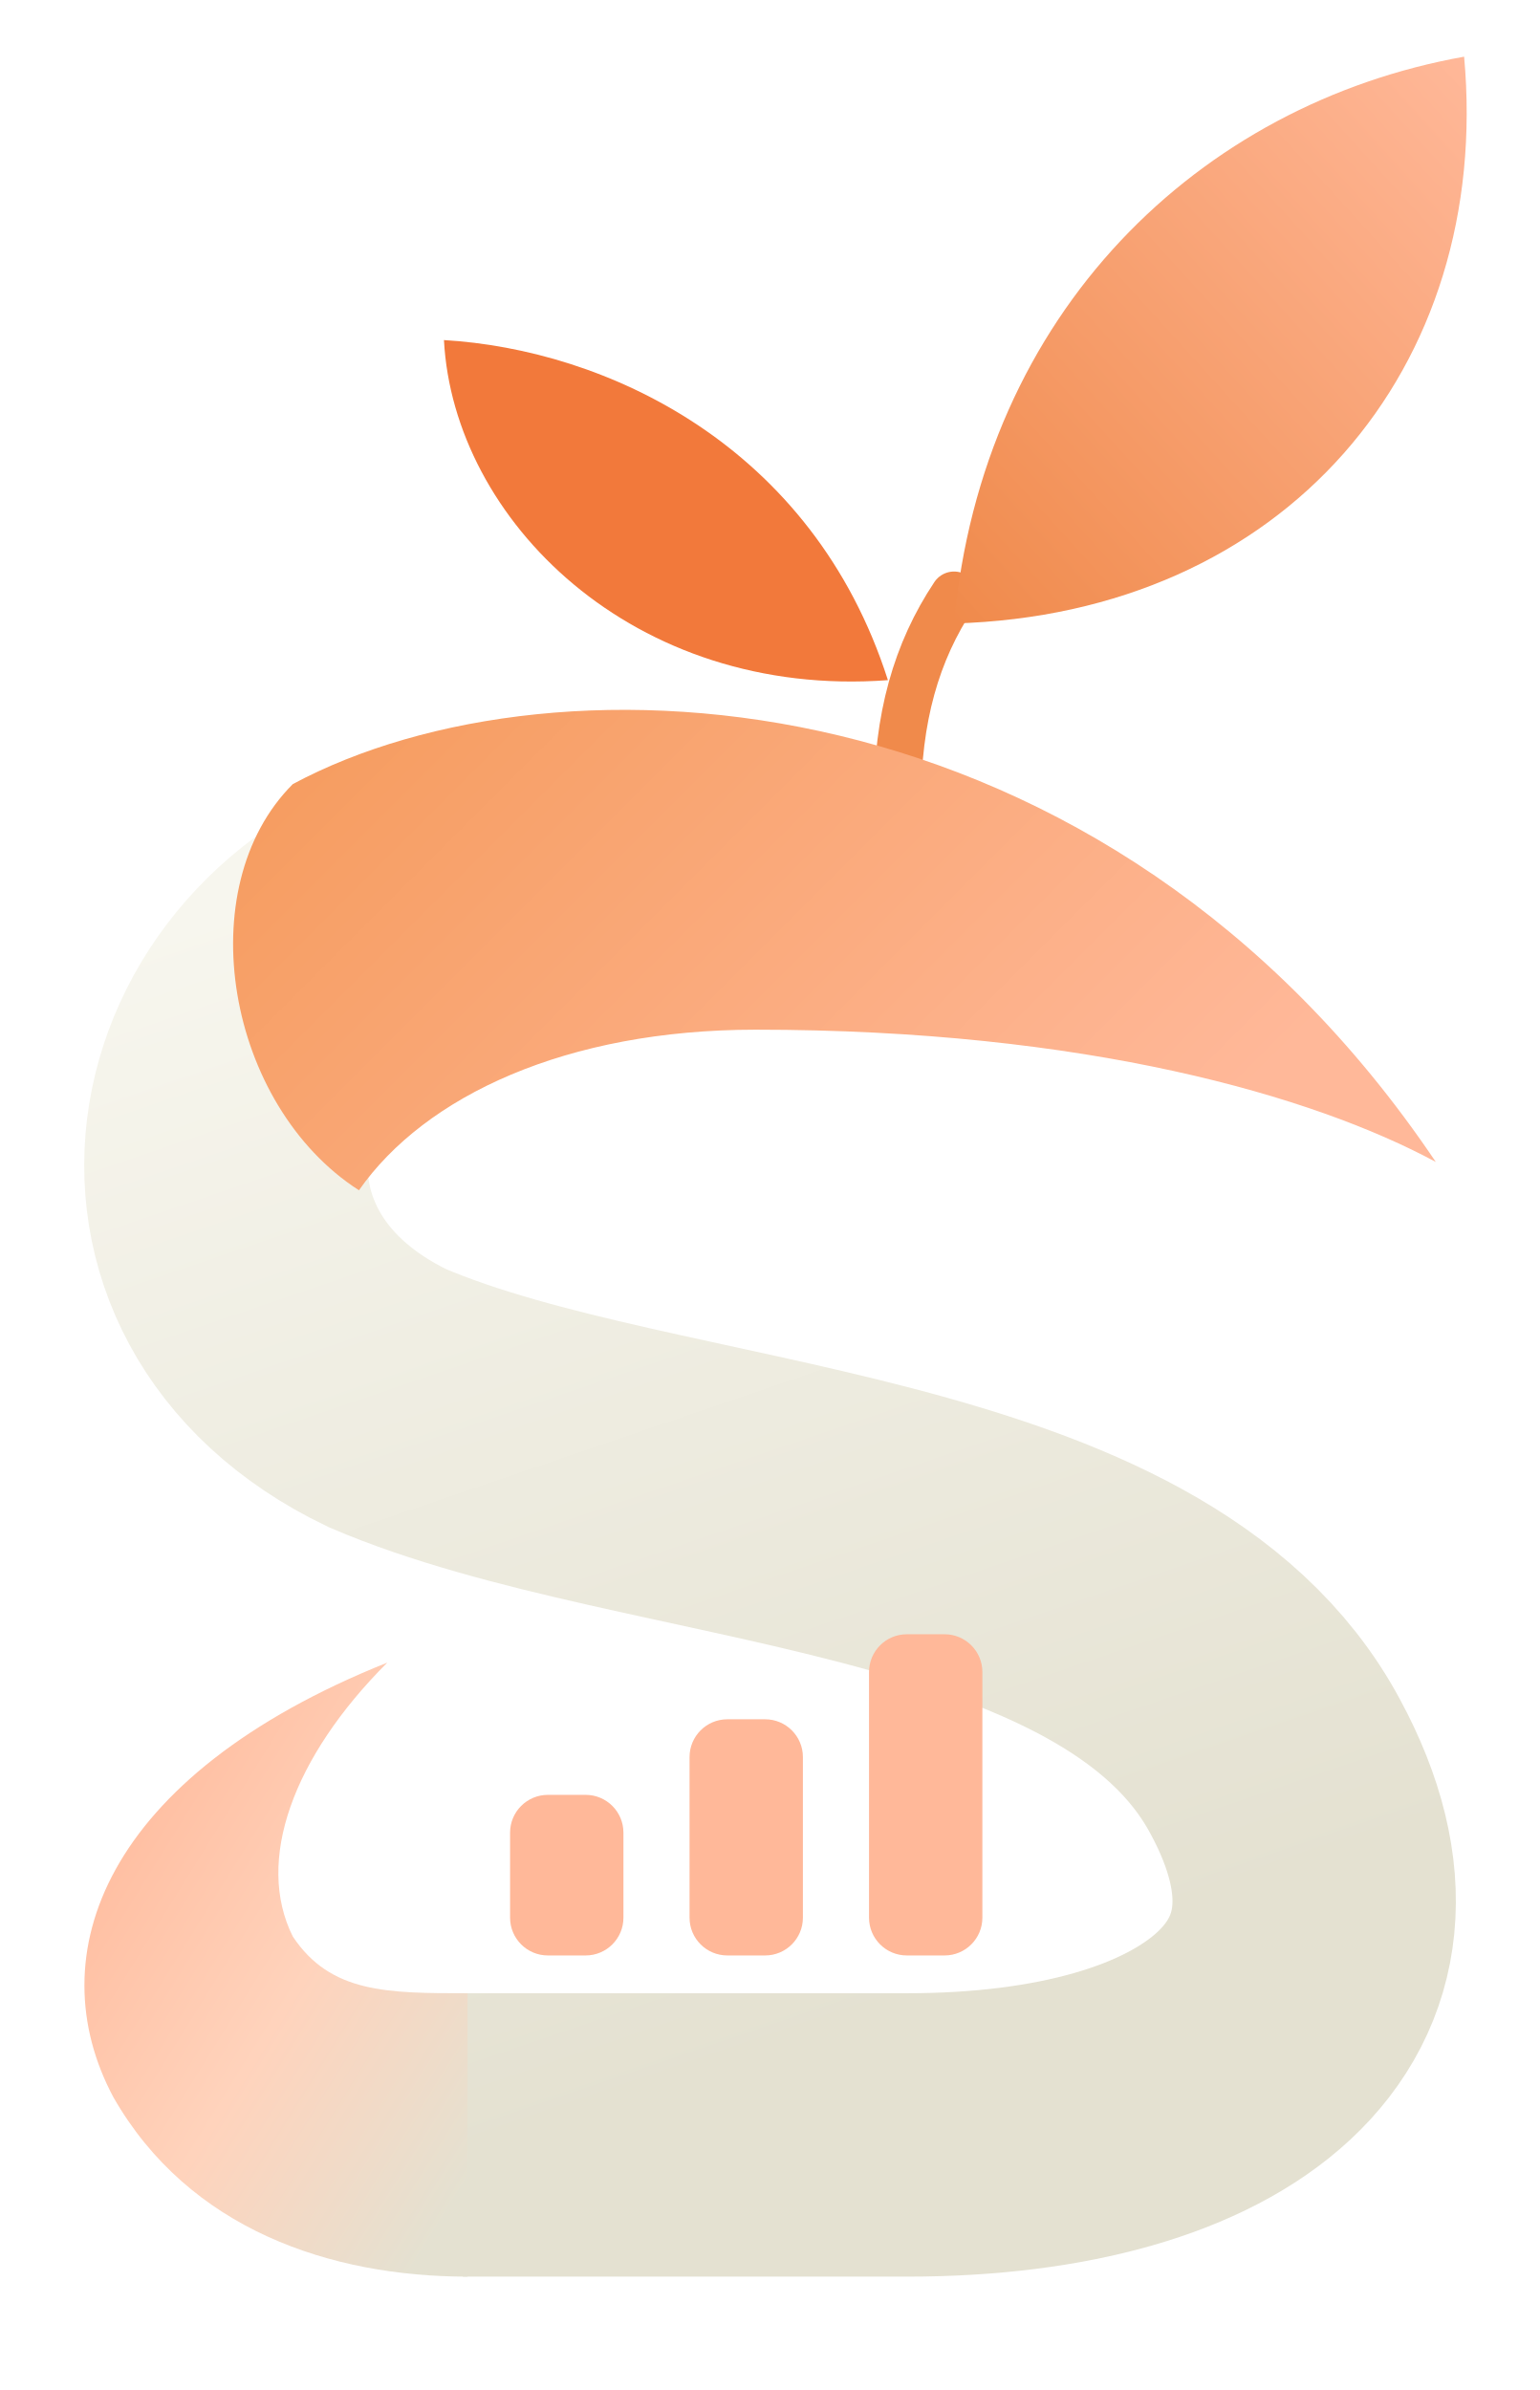
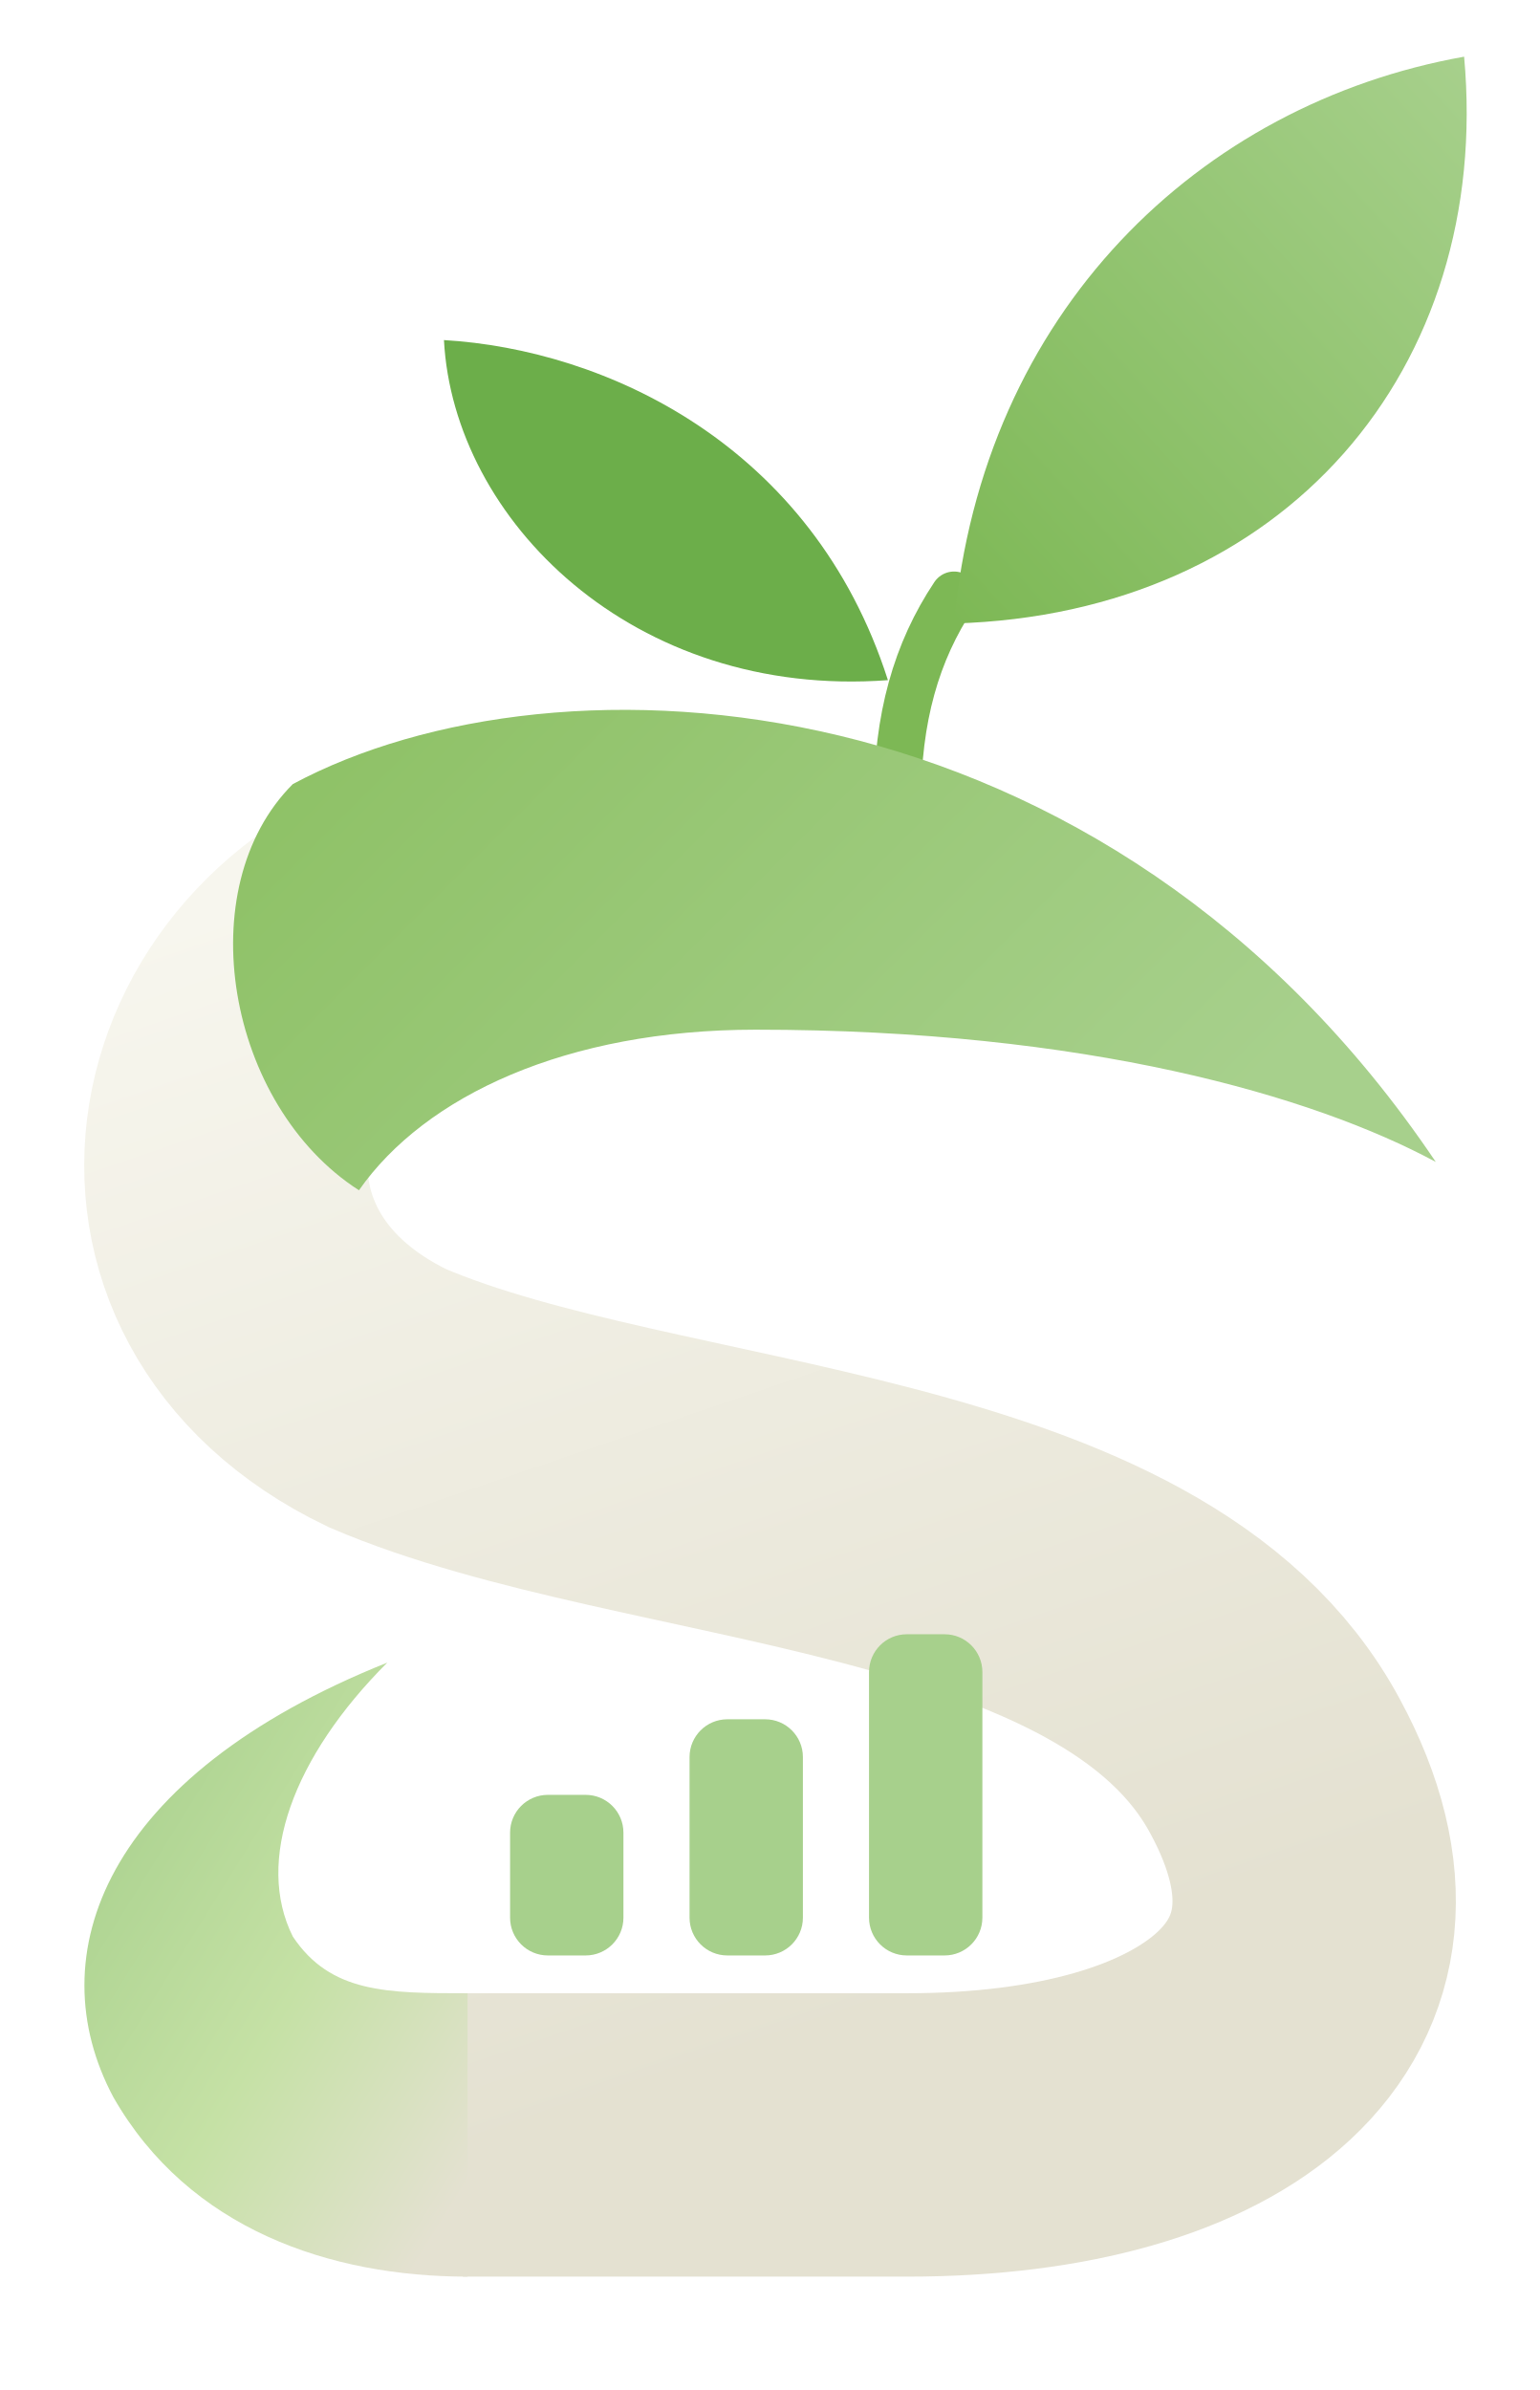
<svg xmlns="http://www.w3.org/2000/svg" viewBox="22 18 326 506">
  <defs>
    <linearGradient id="arm" x1="0" y1="0" x2="1" y2="0.4">
-       <stop offset="0" stop-color="#F59A5B" />
-       <stop offset="1" stop-color="#FFB899" />
+       <stop offset="0" stop-color="#8CC063" />
+       <stop offset="1" stop-color="#A7D08C" />
    </linearGradient>
    <linearGradient id="body" x1="0" y1="0" x2="0.3" y2="1">
      <stop offset="0" stop-color="#F7F6EE" />
      <stop offset="1" stop-color="#E4E1D1" />
    </linearGradient>
    <linearGradient id="tail" x1="1" y1="0.85" x2="0.15" y2="0">
      <stop offset="0" stop-color="#E4E1D1" />
-       <stop offset="0.45" stop-color="#FFD3BC" />
-       <stop offset="1" stop-color="#FFB899" />
+       <stop offset="0.45" stop-color="#C5E1A5" />
+       <stop offset="1" stop-color="#A7D08C" />
    </linearGradient>
    <linearGradient id="leafR" x1="0" y1="1" x2="1" y2="0">
-       <stop offset="0" stop-color="#F08A4B" />
-       <stop offset="1" stop-color="#FFB899" />
+       <stop offset="0" stop-color="#7DB855" />
+       <stop offset="1" stop-color="#A7D08C" />
    </linearGradient>
  </defs>
-   <path d="M212 188 C 212 170, 216 156, 224 144" fill="none" stroke="#F08A4B" stroke-width="10" stroke-linecap="round" />
-   <path d="M210 162 C 194 112, 150 92, 116 90 C 118 128, 156 166, 210 162 Z" fill="#F2793B" />
+   <path d="M212 188 C 212 170, 216 156, 224 144" fill="none" stroke="#7DB855" stroke-width="10" stroke-linecap="round" />
+   <path d="M210 162 C 194 112, 150 92, 116 90 C 118 128, 156 166, 210 162 Z" fill="#6CAE4A" />
  <path d="M224 150 C 230 84, 276 40, 332 30 C 338 96, 294 148, 224 150 Z" fill="url(#leafR)" />
  <path d="M118 208 C 64 222, 50 288, 104 314 C 160 338, 262 336, 292 392 C 318 440, 280 470, 214 470 L 120 470" fill="none" stroke="url(#body)" stroke-width="60" stroke-linecap="butt" />
  <path d="M121 500 C 92 500, 62 490, 46 462 C 30 432, 44 394, 104 370 C 84 390, 76 412, 84 428 C 92 440, 104 440, 121 440 Z" fill="url(#tail)" />
  <path d="M84 184 C 140 154, 256 160, 326 264 C 300 250, 252 236, 182 236 C 142 236, 112 250, 98 270 C 70 252, 62 206, 84 184 Z" fill="url(#arm)" />
-   <g fill="#FFB899">
+   <g fill="#A7D08C">
    <rect x="130" y="398" width="24" height="34" rx="8" />
    <rect x="168" y="382" width="24" height="50" rx="8" />
    <rect x="206" y="364" width="24" height="68" rx="8" />
  </g>
</svg>
